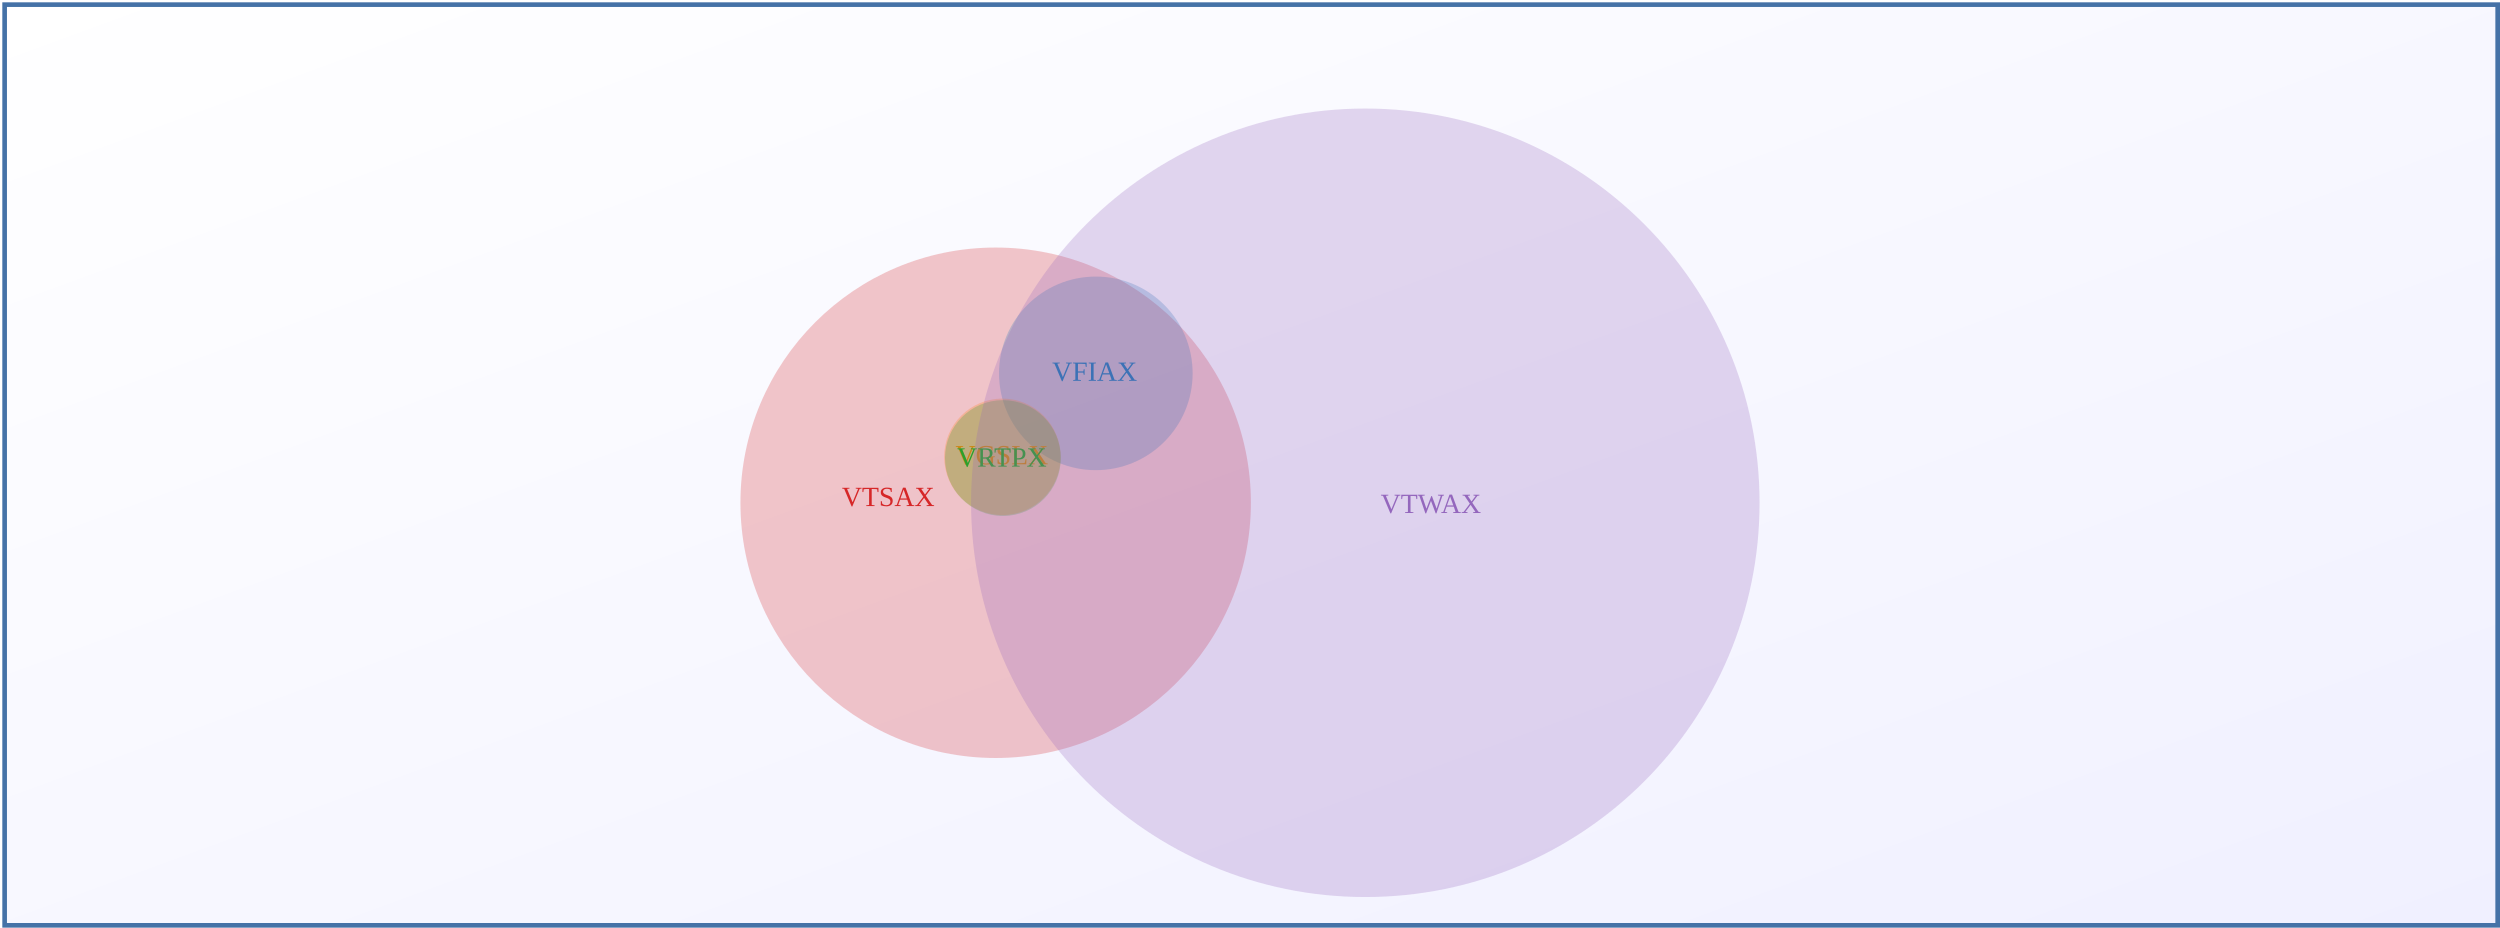
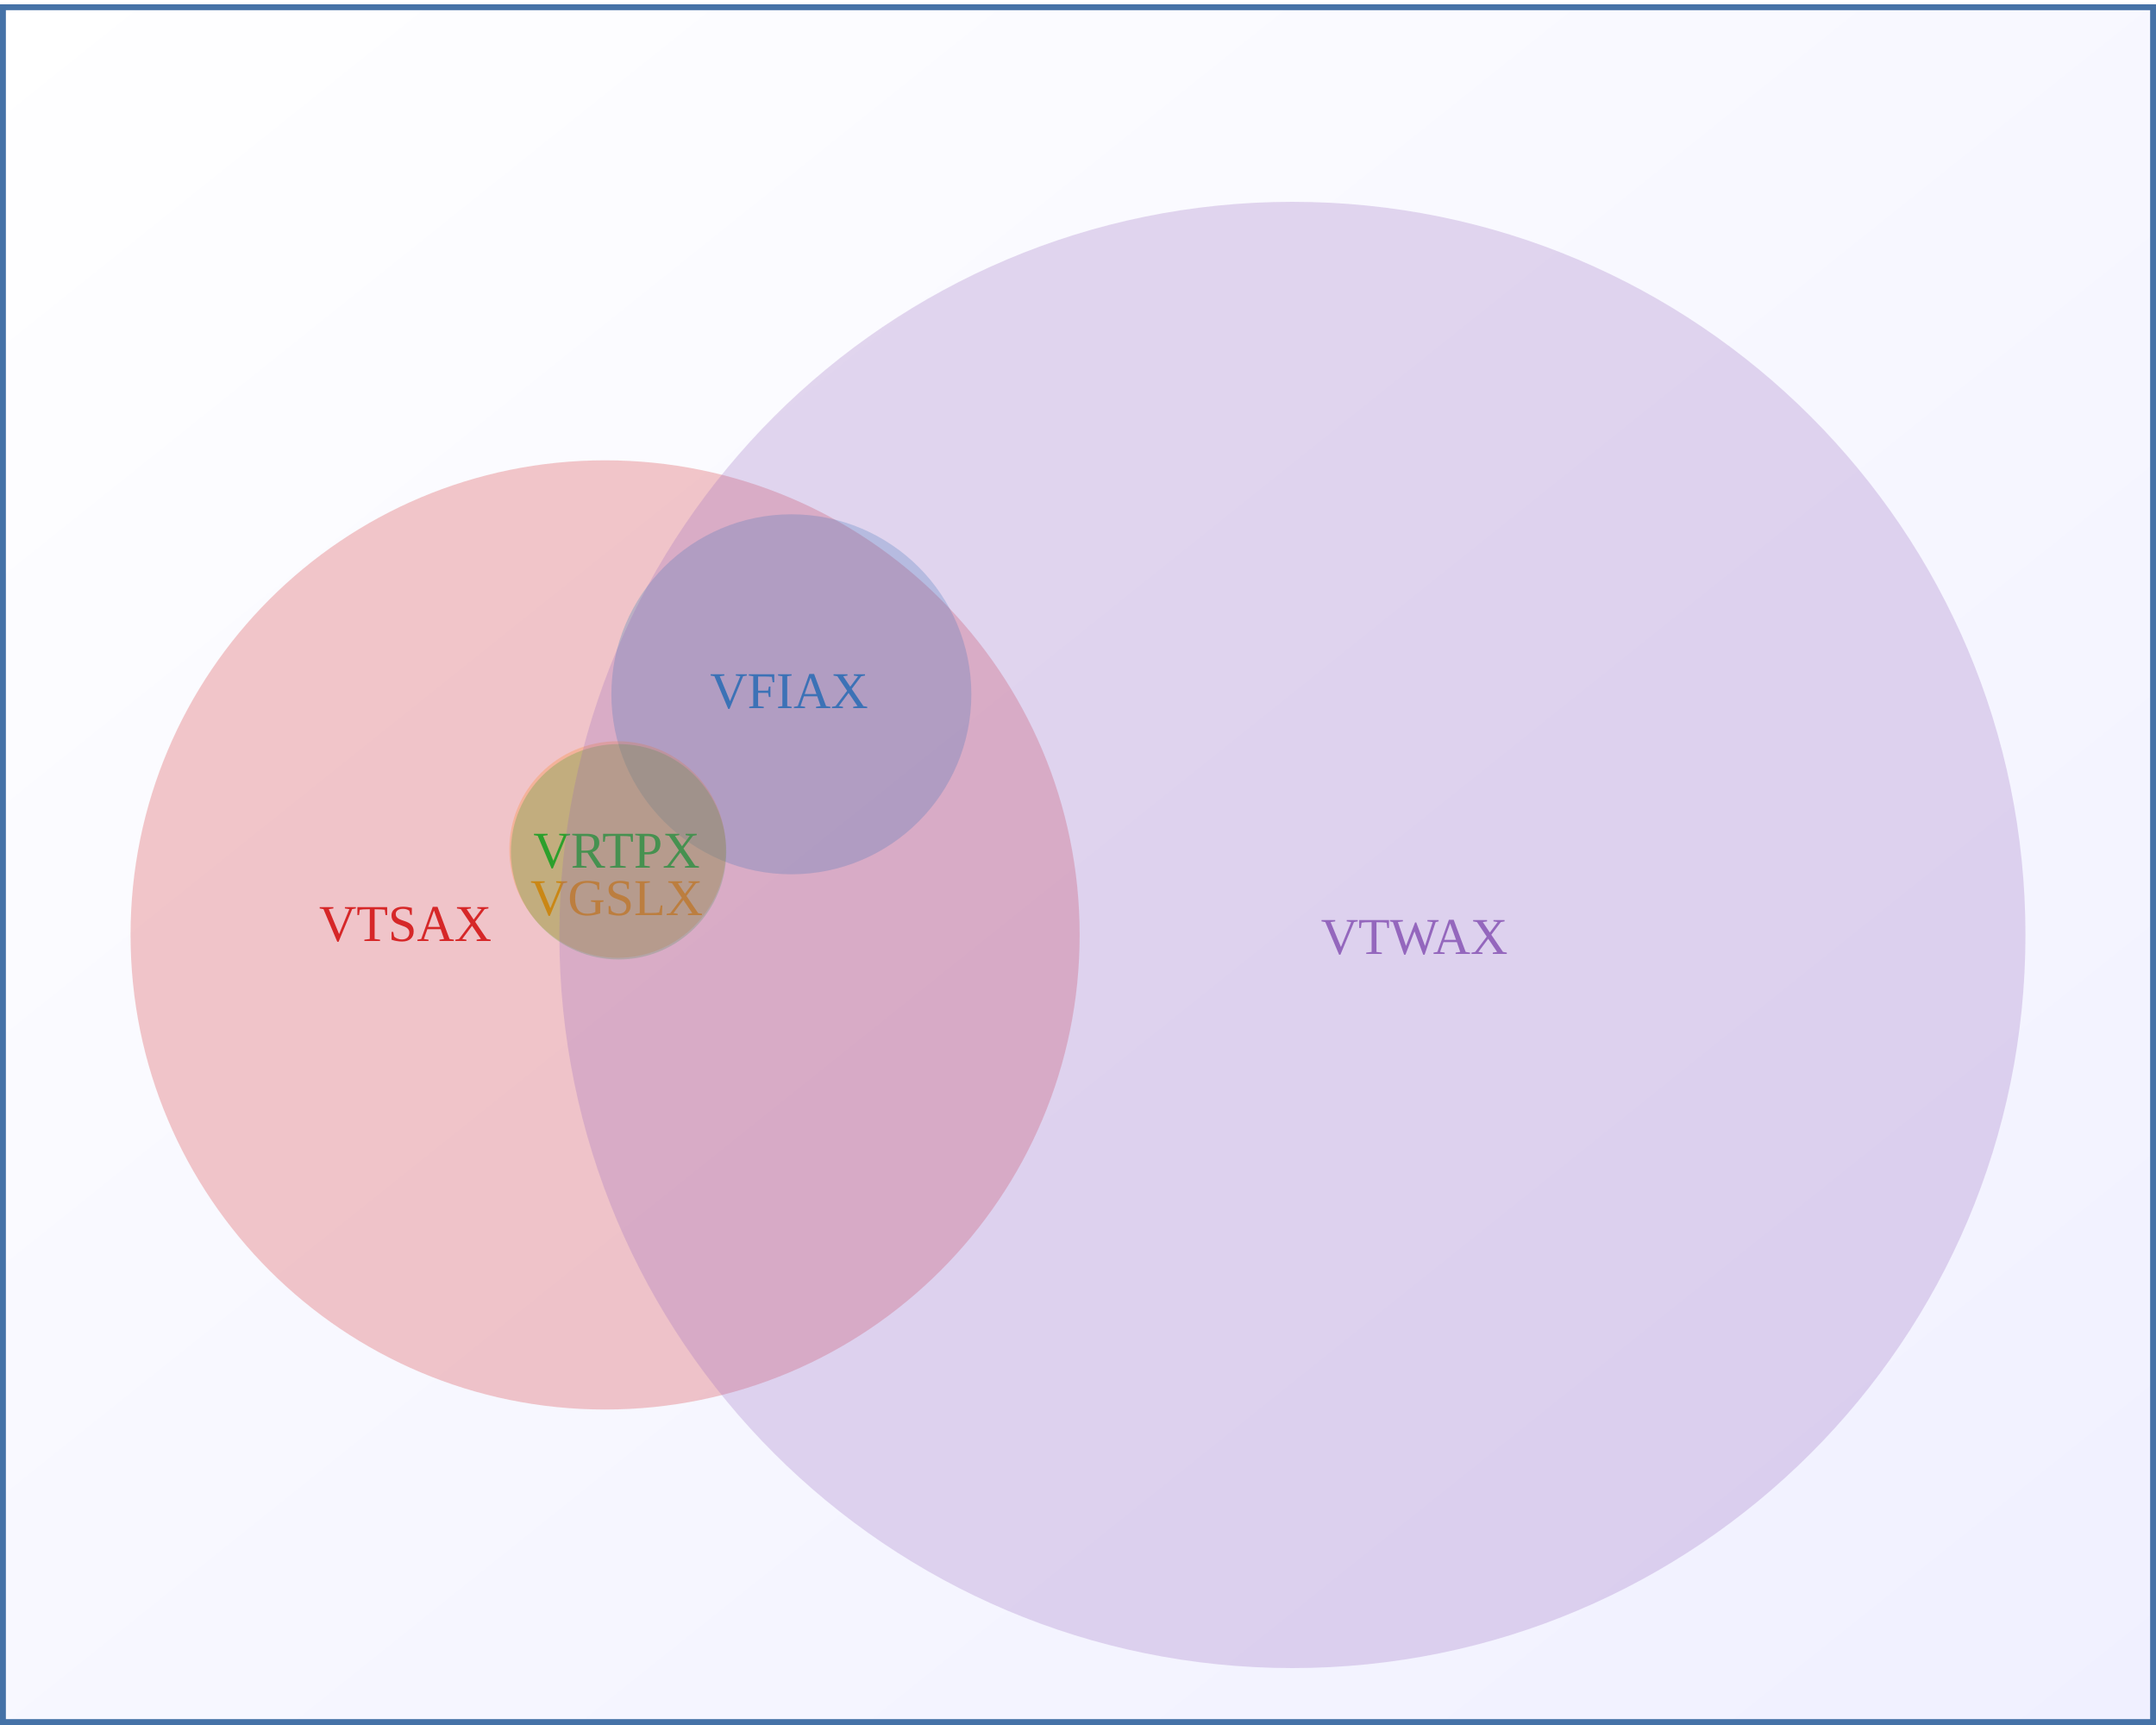
- <svg xmlns="http://www.w3.org/2000/svg" width="1078" height="400" version="1.1" id="svg159">
+ <svg xmlns="http://www.w3.org/2000/svg" width="500" height="400" version="1.1" id="svg159">
  <defs id="defs7">
-     <linearGradient id="venn-7" x1="0" y1="0" x2="1" y2="1">
+     <linearGradient id="venn-7" x1="0.609" y1="1.643" x2="656.141" y2="657.176" gradientTransform="matrix(0.7620742,0,0,0.6096417,-0.24609,-0.321598)" gradientUnits="userSpaceOnUse">
      <stop offset="0" stop-color="rgb(255, 255, 255)" stop-opacity="1" id="stop2" />
      <stop offset="1" stop-color="rgb(240, 240, 255)" stop-opacity="1" id="stop4" />
    </linearGradient>
  </defs>
-   <rect x="2" y="2" width="1075" height="397" fill="url(#venn-7)" stroke-width="2" stroke="#4572a7" fill-opacity="1" stroke-opacity="1" id="rect9" />
-   <g class="venn-area venn-circle venn-sets-3" id="g21">
-     <path d=" M 429.33 216.794  m -110.054 0  a 110.054 110.054 0 1 0 220.108 0  a 110.054 110.054 0 1 0 -220.108 0" style="fill-opacity: 0.25; fill: rgb(214, 39, 40); stroke-opacity: 0; stroke: red; stroke-width: 0;" id="path15" />
-     <text text-anchor="middle" dy=".35em" x="383" y="214" style="fill: rgb(214, 39, 40);" id="text19">
+   <rect x="0.682" y="1.682" width="498.637" height="397.637" id="rect9" style="fill:url(#venn-7);fill-opacity:1;stroke:#4572a7;stroke-width:1.363;stroke-opacity:1" />
+   <g class="venn-area venn-circle venn-sets-3" id="g21" transform="translate(-289)">
+     <path d="m 429.33,216.794 m -110.054,0 a 110.054,110.054 0 1 0 220.108,0 110.054,110.054 0 1 0 -220.108,0" style="fill:#d62728;fill-opacity:0.25;stroke:#ff0000;stroke-width:0;stroke-opacity:0" id="path15" />
+     <text dy="0.35em" x="383" y="214" style="text-anchor:middle;fill:#d62728" id="text19">
      <tspan x="383" y="214" dy="0.35em" id="tspan17">VTSAX</tspan>
    </text>
  </g>
-   <g class="venn-area venn-circle venn-sets-0" id="g29">
-     <path d=" M 472.525 160.997  m -41.74 0  a 41.74 41.74 0 1 0 83.48 0  a 41.74 41.74 0 1 0 -83.48 0" style="fill-opacity: 0.25; fill: rgb(31, 119, 180); stroke-opacity: 0; stroke: red; stroke-width: 0;" id="path23" />
-     <text text-anchor="middle" dy=".35em" x="472" y="160" style="fill: rgb(31, 119, 180);" id="text27">
+   <g class="venn-area venn-circle venn-sets-0" id="g29" transform="translate(-289)">
+     <path d="m 472.525,160.997 m -41.74,0 a 41.74,41.74 0 1 0 83.48,0 41.74,41.74 0 1 0 -83.48,0" style="fill:#1f77b4;fill-opacity:0.25;stroke:#ff0000;stroke-width:0;stroke-opacity:0" id="path23" />
+     <text dy="0.35em" x="472" y="160" style="text-anchor:middle;fill:#1f77b4" id="text27">
      <tspan x="472" y="160" dy="0.35em" id="tspan25">VFIAX</tspan>
    </text>
  </g>
-   <g class="venn-area venn-circle venn-sets-1" id="g37">
-     <path d=" M 432.236 196.99  m -25.113 0  a 25.113 25.113 0 1 0 50.227 0  a 25.113 25.113 0 1 0 -50.227 0" style="fill-opacity: 0.25; fill: rgb(255, 127, 14); stroke-opacity: 0; stroke: red; stroke-width: 0;" id="path31" />
-     <text text-anchor="middle" dy=".35em" x="432" y="196" style="fill: rgb(255, 127, 14);" id="text35">
-       <tspan x="432" y="196" dy="0.35em" id="tspan33">VGSLX</tspan>
+   <g class="venn-area venn-circle venn-sets-1" id="g37" transform="translate(-289)">
+     <path d="m 432.236,196.99 m -25.113,0 a 25.113,25.113 0 1 0 50.227,0 25.113,25.113 0 1 0 -50.227,0" style="fill:#ff7f0e;fill-opacity:0.25;stroke:#ff0000;stroke-width:0;stroke-opacity:0" id="path31" />
+     <text dy="4.2" x="432" y="208" style="text-anchor:middle;fill:#ff7f0e" id="text35">
+       <tspan x="432" y="208" dy="4.2" id="tspan33">VGSLX</tspan>
    </text>
  </g>
-   <g class="venn-area venn-circle venn-sets-2" id="g45">
-     <path d=" M 432.455 197.515  m -24.974 0  a 24.974 24.974 0 1 0 49.949 0  a 24.974 24.974 0 1 0 -49.949 0" style="fill-opacity: 0.25; fill: rgb(44, 160, 44); stroke-opacity: 0; stroke: red; stroke-width: 0;" id="path39" />
-     <text text-anchor="middle" dy=".35em" x="432" y="197" style="fill: rgb(44, 160, 44);" id="text43">
-       <tspan x="432" y="197" dy="0.35em" id="tspan41">VRTPX</tspan>
-     </text>
-   </g>
-   <g class="venn-area venn-circle venn-sets-4" id="g53">
-     <path d=" M 588.724 216.8  m -170 0  a 170 170 0 1 0 340 0  a 170 170 0 1 0 -340 0" style="fill-opacity: 0.25; fill: rgb(148, 103, 189); stroke-opacity: 0; stroke: red; stroke-width: 0;" id="path47" />
-     <text text-anchor="middle" dy=".35em" x="617" y="217" style="fill: rgb(148, 103, 189);" id="text51">
+   <path id="path39" style="fill:#2ca02c;fill-opacity:0.25;stroke:#ff0000;stroke-width:0;stroke-opacity:0" d="m 143.455,197.515 m -24.974,0 a 24.974,24.974 0 1 0 49.949,0 24.974,24.974 0 1 0 -49.949,0" />
+   <text id="text43" style="text-anchor:middle;fill:#2ca02c" y="197" x="143" dy="4.2">
+     <tspan id="tspan41" dy="4.2" y="197" x="143">VRTPX</tspan>
+   </text>
+   <g class="venn-area venn-circle venn-sets-4" id="g53" transform="translate(-289)">
+     <path d="m 588.724,216.8 m -170,0 a 170,170 0 1 0 340,0 170,170 0 1 0 -340,0" style="fill:#9467bd;fill-opacity:0.25;stroke:#ff0000;stroke-width:0;stroke-opacity:0" id="path47" />
+     <text dy="0.35em" x="617" y="217" style="text-anchor:middle;fill:#9467bd" id="text51">
      <tspan x="617" y="217" dy="0.35em" id="tspan49">VTWAX</tspan>
    </text>
  </g>
-   <g class="venn-area venn-intersection venn-sets-3_4" id="g57">
-     <path d=" M 456.361 323.477  A 170 170 0 0 1 456.369 110.113  A 110.054 110.054 0 0 1 456.361 323.477" style="fill-opacity: 0; stroke-opacity: 0; stroke: red; stroke-width: 0;" id="path55" />
+   <g class="venn-area venn-intersection venn-sets-3_4" id="g57" transform="translate(-289)">
+     <path d="m 456.361,323.477 a 170,170 0 0 1 0.008,-213.364 110.054,110.054 0 0 1 -0.008,213.364" style="fill-opacity:0;stroke:#ff0000;stroke-width:0;stroke-opacity:0" id="path55" />
  </g>
-   <g class="venn-area venn-intersection venn-sets-0_4" id="g61">
-     <path d=" M 432.037 150.853  A 170 170 0 0 1 439.295 135.738  A 41.74 41.74 0 1 1 432.037 150.853" style="fill-opacity: 0; stroke-opacity: 0; stroke: red; stroke-width: 0;" id="path59" />
+   <g class="venn-area venn-intersection venn-sets-0_4" id="g61" transform="translate(-289)">
+     <path d="m 432.037,150.853 a 170,170 0 0 1 7.259,-15.115 41.74,41.74 0 1 1 -7.259,15.115" style="fill-opacity:0;stroke:#ff0000;stroke-width:0;stroke-opacity:0" id="path59" />
  </g>
-   <g class="venn-area venn-intersection venn-sets-0_3" id="g65">
-     <path d=" M 482.6 120.491  A 110.054 110.054 0 0 1 509.215 141.095  A 41.74 41.74 0 1 1 482.6 120.491" style="fill-opacity: 0; stroke-opacity: 0; stroke: red; stroke-width: 0;" id="path63" />
+   <g class="venn-area venn-intersection venn-sets-0_3" id="g65" transform="translate(-289)">
+     <path d="m 482.6,120.491 a 110.054,110.054 0 0 1 26.615,20.604 41.74,41.74 0 1 1 -26.615,-20.604" style="fill-opacity:0;stroke:#ff0000;stroke-width:0;stroke-opacity:0" id="path63" />
  </g>
-   <g class="venn-area venn-intersection venn-sets-1_2" id="g69">
-     <path d=" M 412.297 212.258  A 24.974 24.974 0 1 1 457.113 193.552  A 25.113 25.113 0 0 1 412.297 212.258" style="fill-opacity: 0; stroke-opacity: 0; stroke: red; stroke-width: 0;" id="path67" />
+   <g class="venn-area venn-intersection venn-sets-1_2" id="g69" transform="translate(-289)">
+     <path d="m 412.297,212.258 a 24.974,24.974 0 1 1 44.817,-18.706 25.113,25.113 0 0 1 -44.817,18.706" style="fill-opacity:0;stroke:#ff0000;stroke-width:0;stroke-opacity:0" id="path67" />
  </g>
-   <g class="venn-area venn-intersection venn-sets-1_3" id="g73">
-     <path d=" M 432.236 196.99  m -25.113 0  a 25.113 25.113 0 1 0 50.227 0  a 25.113 25.113 0 1 0 -50.227 0" style="fill-opacity: 0; stroke-opacity: 0; stroke: red; stroke-width: 0;" id="path71" />
+   <g class="venn-area venn-intersection venn-sets-1_3" id="g73" transform="translate(-289)">
+     <path d="m 432.236,196.99 m -25.113,0 a 25.113,25.113 0 1 0 50.227,0 25.113,25.113 0 1 0 -50.227,0" style="fill-opacity:0;stroke:#ff0000;stroke-width:0;stroke-opacity:0" id="path71" />
  </g>
-   <g class="venn-area venn-intersection venn-sets-2_3" id="g77">
-     <path d=" M 432.455 197.515  m -24.974 0  a 24.974 24.974 0 1 0 49.949 0  a 24.974 24.974 0 1 0 -49.949 0" style="fill-opacity: 0; stroke-opacity: 0; stroke: red; stroke-width: 0;" id="path75" />
+   <g class="venn-area venn-intersection venn-sets-2_3" id="g77" transform="translate(-289)">
+     <path d="m 432.455,197.515 m -24.974,0 a 24.974,24.974 0 1 0 49.949,0 24.974,24.974 0 1 0 -49.949,0" style="fill-opacity:0;stroke:#ff0000;stroke-width:0;stroke-opacity:0" id="path75" />
  </g>
-   <g class="venn-area venn-intersection venn-sets-1_4" id="g81">
-     <path d=" M 418.73 218.162  A 170 170 0 0 1 424.431 173.12  A 25.113 25.113 0 1 1 418.73 218.162" style="fill-opacity: 0; stroke-opacity: 0; stroke: red; stroke-width: 0;" id="path79" />
+   <g class="venn-area venn-intersection venn-sets-1_4" id="g81" transform="translate(-289)">
+     <path d="m 418.73,218.162 a 170,170 0 0 1 5.702,-45.042 25.113,25.113 0 1 1 -5.702,45.042" style="fill-opacity:0;stroke:#ff0000;stroke-width:0;stroke-opacity:0" id="path79" />
  </g>
-   <g class="venn-area venn-intersection venn-sets-2_4" id="g85">
-     <path d=" M 418.731 218.381  A 170 170 0 0 1 424.216 173.939  A 24.974 24.974 0 1 1 418.731 218.381" style="fill-opacity: 0; stroke-opacity: 0; stroke: red; stroke-width: 0;" id="path83" />
+   <g class="venn-area venn-intersection venn-sets-2_4" id="g85" transform="translate(-289)">
+     <path d="m 418.731,218.381 a 170,170 0 0 1 5.484,-44.441 24.974,24.974 0 1 1 -5.484,44.441" style="fill-opacity:0;stroke:#ff0000;stroke-width:0;stroke-opacity:0" id="path83" />
  </g>
-   <g class="venn-area venn-intersection venn-sets-0_1" id="g89">
-     <path d=" M 432.228 171.877  A 25.113 25.113 0 0 1 457.19 199.817  A 41.74 41.74 0 0 1 432.228 171.877" style="fill-opacity: 0; stroke-opacity: 0; stroke: red; stroke-width: 0;" id="path87" />
+   <g class="venn-area venn-intersection venn-sets-0_1" id="g89" transform="translate(-289)">
+     <path d="m 432.228,171.877 a 25.113,25.113 0 0 1 24.962,27.941 41.74,41.74 0 0 1 -24.962,-27.941" style="fill-opacity:0;stroke:#ff0000;stroke-width:0;stroke-opacity:0" id="path87" />
  </g>
-   <g class="venn-area venn-intersection venn-sets-0_2" id="g93">
-     <path d=" M 432.414 172.541  A 24.974 24.974 0 0 1 457.319 199.868  A 41.74 41.74 0 0 1 432.414 172.541" style="fill-opacity: 0; stroke-opacity: 0; stroke: red; stroke-width: 0;" id="path91" />
+   <g class="venn-area venn-intersection venn-sets-0_2" id="g93" transform="translate(-289)">
+     <path d="m 432.414,172.541 a 24.974,24.974 0 0 1 24.905,27.327 41.74,41.74 0 0 1 -24.905,-27.327" style="fill-opacity:0;stroke:#ff0000;stroke-width:0;stroke-opacity:0" id="path91" />
  </g>
-   <g class="venn-area venn-intersection venn-sets-0_3_4" id="g97">
-     <path d=" M 439.295 135.738  A 41.74 41.74 0 0 1 482.6 120.491  A 110.054 110.054 0 0 1 509.215 141.095  A 41.74 41.74 0 1 1 432.037 150.853  A 170 170 0 0 1 439.295 135.738" style="fill-opacity: 0; stroke-opacity: 0; stroke: red; stroke-width: 0;" id="path95" />
+   <g class="venn-area venn-intersection venn-sets-0_3_4" id="g97" transform="translate(-289)">
+     <path d="m 439.295,135.738 a 41.74,41.74 0 0 1 43.304,-15.247 110.054,110.054 0 0 1 26.615,20.604 41.74,41.74 0 1 1 -77.178,9.758 170,170 0 0 1 7.259,-15.115" style="fill-opacity:0;stroke:#ff0000;stroke-width:0;stroke-opacity:0" id="path95" />
  </g>
-   <g class="venn-area venn-intersection venn-sets-1_2_3" id="g101">
-     <path d=" M 412.297 212.258  A 24.974 24.974 0 1 1 457.113 193.552  A 25.113 25.113 0 0 1 412.297 212.258" style="fill-opacity: 0; stroke-opacity: 0; stroke: red; stroke-width: 0;" id="path99" />
+   <g class="venn-area venn-intersection venn-sets-1_2_3" id="g101" transform="translate(-289)">
+     <path d="m 412.297,212.258 a 24.974,24.974 0 1 1 44.817,-18.706 25.113,25.113 0 0 1 -44.817,18.706" style="fill-opacity:0;stroke:#ff0000;stroke-width:0;stroke-opacity:0" id="path99" />
  </g>
-   <g class="venn-area venn-intersection venn-sets-1_2_4" id="g105">
-     <path d=" M 424.216 173.939  A 24.974 24.974 0 0 1 457.113 193.552  A 25.113 25.113 0 0 1 418.73 218.162  A 170 170 0 0 1 424.216 173.939" style="fill-opacity: 0; stroke-opacity: 0; stroke: red; stroke-width: 0;" id="path103" />
+   <g class="venn-area venn-intersection venn-sets-1_2_4" id="g105" transform="translate(-289)">
+     <path d="m 424.216,173.939 a 24.974,24.974 0 0 1 32.897,19.613 25.113,25.113 0 0 1 -38.384,24.61 170,170 0 0 1 5.486,-44.223" style="fill-opacity:0;stroke:#ff0000;stroke-width:0;stroke-opacity:0" id="path103" />
  </g>
-   <g class="venn-area venn-intersection venn-sets-1_3_4" id="g109">
-     <path d=" M 418.73 218.162  A 170 170 0 0 1 424.431 173.12  A 25.113 25.113 0 1 1 418.73 218.162" style="fill-opacity: 0; stroke-opacity: 0; stroke: red; stroke-width: 0;" id="path107" />
+   <g class="venn-area venn-intersection venn-sets-1_3_4" id="g109" transform="translate(-289)">
+     <path d="m 418.73,218.162 a 170,170 0 0 1 5.702,-45.042 25.113,25.113 0 1 1 -5.702,45.042" style="fill-opacity:0;stroke:#ff0000;stroke-width:0;stroke-opacity:0" id="path107" />
  </g>
-   <g class="venn-area venn-intersection venn-sets-2_3_4" id="g113">
-     <path d=" M 418.731 218.381  A 170 170 0 0 1 424.216 173.939  A 24.974 24.974 0 1 1 418.731 218.381" style="fill-opacity: 0; stroke-opacity: 0; stroke: red; stroke-width: 0;" id="path111" />
+   <g class="venn-area venn-intersection venn-sets-2_3_4" id="g113" transform="translate(-289)">
+     <path d="m 418.731,218.381 a 170,170 0 0 1 5.484,-44.441 24.974,24.974 0 1 1 -5.484,44.441" style="fill-opacity:0;stroke:#ff0000;stroke-width:0;stroke-opacity:0" id="path111" />
  </g>
-   <g class="venn-area venn-intersection venn-sets-0_1_3" id="g117">
-     <path d=" M 432.228 171.877  A 25.113 25.113 0 0 1 457.19 199.817  A 41.74 41.74 0 0 1 432.228 171.877" style="fill-opacity: 0; stroke-opacity: 0; stroke: red; stroke-width: 0;" id="path115" />
+   <g class="venn-area venn-intersection venn-sets-0_1_3" id="g117" transform="translate(-289)">
+     <path d="m 432.228,171.877 a 25.113,25.113 0 0 1 24.962,27.941 41.74,41.74 0 0 1 -24.962,-27.941" style="fill-opacity:0;stroke:#ff0000;stroke-width:0;stroke-opacity:0" id="path115" />
  </g>
-   <g class="venn-area venn-intersection venn-sets-0_1_4" id="g121">
-     <path d=" M 432.228 171.877  A 25.113 25.113 0 0 1 457.19 199.817  A 41.74 41.74 0 0 1 432.228 171.877" style="fill-opacity: 0; stroke-opacity: 0; stroke: red; stroke-width: 0;" id="path119" />
+   <g class="venn-area venn-intersection venn-sets-0_1_4" id="g121" transform="translate(-289)">
+     <path d="m 432.228,171.877 a 25.113,25.113 0 0 1 24.962,27.941 41.74,41.74 0 0 1 -24.962,-27.941" style="fill-opacity:0;stroke:#ff0000;stroke-width:0;stroke-opacity:0" id="path119" />
  </g>
-   <g class="venn-area venn-intersection venn-sets-0_2_3" id="g125">
-     <path d=" M 432.414 172.541  A 24.974 24.974 0 0 1 457.319 199.868  A 41.74 41.74 0 0 1 432.414 172.541" style="fill-opacity: 0; stroke-opacity: 0; stroke: red; stroke-width: 0;" id="path123" />
+   <g class="venn-area venn-intersection venn-sets-0_2_3" id="g125" transform="translate(-289)">
+     <path d="m 432.414,172.541 a 24.974,24.974 0 0 1 24.905,27.327 41.74,41.74 0 0 1 -24.905,-27.327" style="fill-opacity:0;stroke:#ff0000;stroke-width:0;stroke-opacity:0" id="path123" />
  </g>
-   <g class="venn-area venn-intersection venn-sets-0_2_4" id="g129">
-     <path d=" M 432.414 172.541  A 24.974 24.974 0 0 1 457.319 199.868  A 41.74 41.74 0 0 1 432.414 172.541" style="fill-opacity: 0; stroke-opacity: 0; stroke: red; stroke-width: 0;" id="path127" />
+   <g class="venn-area venn-intersection venn-sets-0_2_4" id="g129" transform="translate(-289)">
+     <path d="m 432.414,172.541 a 24.974,24.974 0 0 1 24.905,27.327 41.74,41.74 0 0 1 -24.905,-27.327" style="fill-opacity:0;stroke:#ff0000;stroke-width:0;stroke-opacity:0" id="path127" />
  </g>
-   <g class="venn-area venn-intersection venn-sets-0_1_2" id="g133">
-     <path d=" M 432.414 172.541  A 24.974 24.974 0 0 1 457.113 193.552  A 25.113 25.113 0 0 1 457.19 199.817  A 41.74 41.74 0 0 1 432.414 172.541" style="fill-opacity: 0; stroke-opacity: 0; stroke: red; stroke-width: 0;" id="path131" />
+   <g class="venn-area venn-intersection venn-sets-0_1_2" id="g133" transform="translate(-289)">
+     <path d="m 432.414,172.541 a 24.974,24.974 0 0 1 24.7,21.011 25.113,25.113 0 0 1 0.077,6.265 41.74,41.74 0 0 1 -24.776,-27.276" style="fill-opacity:0;stroke:#ff0000;stroke-width:0;stroke-opacity:0" id="path131" />
  </g>
-   <g class="venn-area venn-intersection venn-sets-1_2_3_4" id="g137">
-     <path d=" M 424.216 173.939  A 24.974 24.974 0 0 1 457.113 193.552  A 25.113 25.113 0 0 1 418.73 218.162  A 170 170 0 0 1 424.216 173.939" style="fill-opacity: 0; stroke-opacity: 0; stroke: red; stroke-width: 0;" id="path135" />
+   <g class="venn-area venn-intersection venn-sets-1_2_3_4" id="g137" transform="translate(-289)">
+     <path d="m 424.216,173.939 a 24.974,24.974 0 0 1 32.897,19.613 25.113,25.113 0 0 1 -38.384,24.61 170,170 0 0 1 5.486,-44.223" style="fill-opacity:0;stroke:#ff0000;stroke-width:0;stroke-opacity:0" id="path135" />
  </g>
-   <g class="venn-area venn-intersection venn-sets-0_1_3_4" id="g141">
-     <path d=" M 432.228 171.877  A 25.113 25.113 0 0 1 457.19 199.817  A 41.74 41.74 0 0 1 432.228 171.877" style="fill-opacity: 0; stroke-opacity: 0; stroke: red; stroke-width: 0;" id="path139" />
+   <g class="venn-area venn-intersection venn-sets-0_1_3_4" id="g141" transform="translate(-289)">
+     <path d="m 432.228,171.877 a 25.113,25.113 0 0 1 24.962,27.941 41.74,41.74 0 0 1 -24.962,-27.941" style="fill-opacity:0;stroke:#ff0000;stroke-width:0;stroke-opacity:0" id="path139" />
  </g>
-   <g class="venn-area venn-intersection venn-sets-0_2_3_4" id="g145">
-     <path d=" M 432.414 172.541  A 24.974 24.974 0 0 1 457.319 199.868  A 41.74 41.74 0 0 1 432.414 172.541" style="fill-opacity: 0; stroke-opacity: 0; stroke: red; stroke-width: 0;" id="path143" />
+   <g class="venn-area venn-intersection venn-sets-0_2_3_4" id="g145" transform="translate(-289)">
+     <path d="m 432.414,172.541 a 24.974,24.974 0 0 1 24.905,27.327 41.74,41.74 0 0 1 -24.905,-27.327" style="fill-opacity:0;stroke:#ff0000;stroke-width:0;stroke-opacity:0" id="path143" />
  </g>
-   <g class="venn-area venn-intersection venn-sets-0_1_2_4" id="g149">
-     <path d=" M 432.414 172.541  A 24.974 24.974 0 0 1 457.113 193.552  A 25.113 25.113 0 0 1 457.19 199.817  A 41.74 41.74 0 0 1 432.414 172.541" style="fill-opacity: 0; stroke-opacity: 0; stroke: red; stroke-width: 0;" id="path147" />
+   <g class="venn-area venn-intersection venn-sets-0_1_2_4" id="g149" transform="translate(-289)">
+     <path d="m 432.414,172.541 a 24.974,24.974 0 0 1 24.7,21.011 25.113,25.113 0 0 1 0.077,6.265 41.74,41.74 0 0 1 -24.776,-27.276" style="fill-opacity:0;stroke:#ff0000;stroke-width:0;stroke-opacity:0" id="path147" />
  </g>
-   <g class="venn-area venn-intersection venn-sets-0_1_2_3" id="g153">
-     <path d=" M 432.414 172.541  A 24.974 24.974 0 0 1 457.113 193.552  A 25.113 25.113 0 0 1 457.19 199.817  A 41.74 41.74 0 0 1 432.414 172.541" style="fill-opacity: 0; stroke-opacity: 0; stroke: red; stroke-width: 0;" id="path151" />
+   <g class="venn-area venn-intersection venn-sets-0_1_2_3" id="g153" transform="translate(-289)">
+     <path d="m 432.414,172.541 a 24.974,24.974 0 0 1 24.7,21.011 25.113,25.113 0 0 1 0.077,6.265 41.74,41.74 0 0 1 -24.776,-27.276" style="fill-opacity:0;stroke:#ff0000;stroke-width:0;stroke-opacity:0" id="path151" />
  </g>
-   <g class="venn-area venn-intersection venn-sets-0_1_2_3_4" id="g157">
-     <path d=" M 432.414 172.541  A 24.974 24.974 0 0 1 457.113 193.552  A 25.113 25.113 0 0 1 457.19 199.817  A 41.74 41.74 0 0 1 432.414 172.541" style="fill-opacity: 0; stroke-opacity: 0; stroke: red; stroke-width: 0;" id="path155" />
+   <g class="venn-area venn-intersection venn-sets-0_1_2_3_4" id="g157" transform="translate(-289)">
+     <path d="m 432.414,172.541 a 24.974,24.974 0 0 1 24.7,21.011 25.113,25.113 0 0 1 0.077,6.265 41.74,41.74 0 0 1 -24.776,-27.276" style="fill-opacity:0;stroke:#ff0000;stroke-width:0;stroke-opacity:0" id="path155" />
  </g>
</svg>
